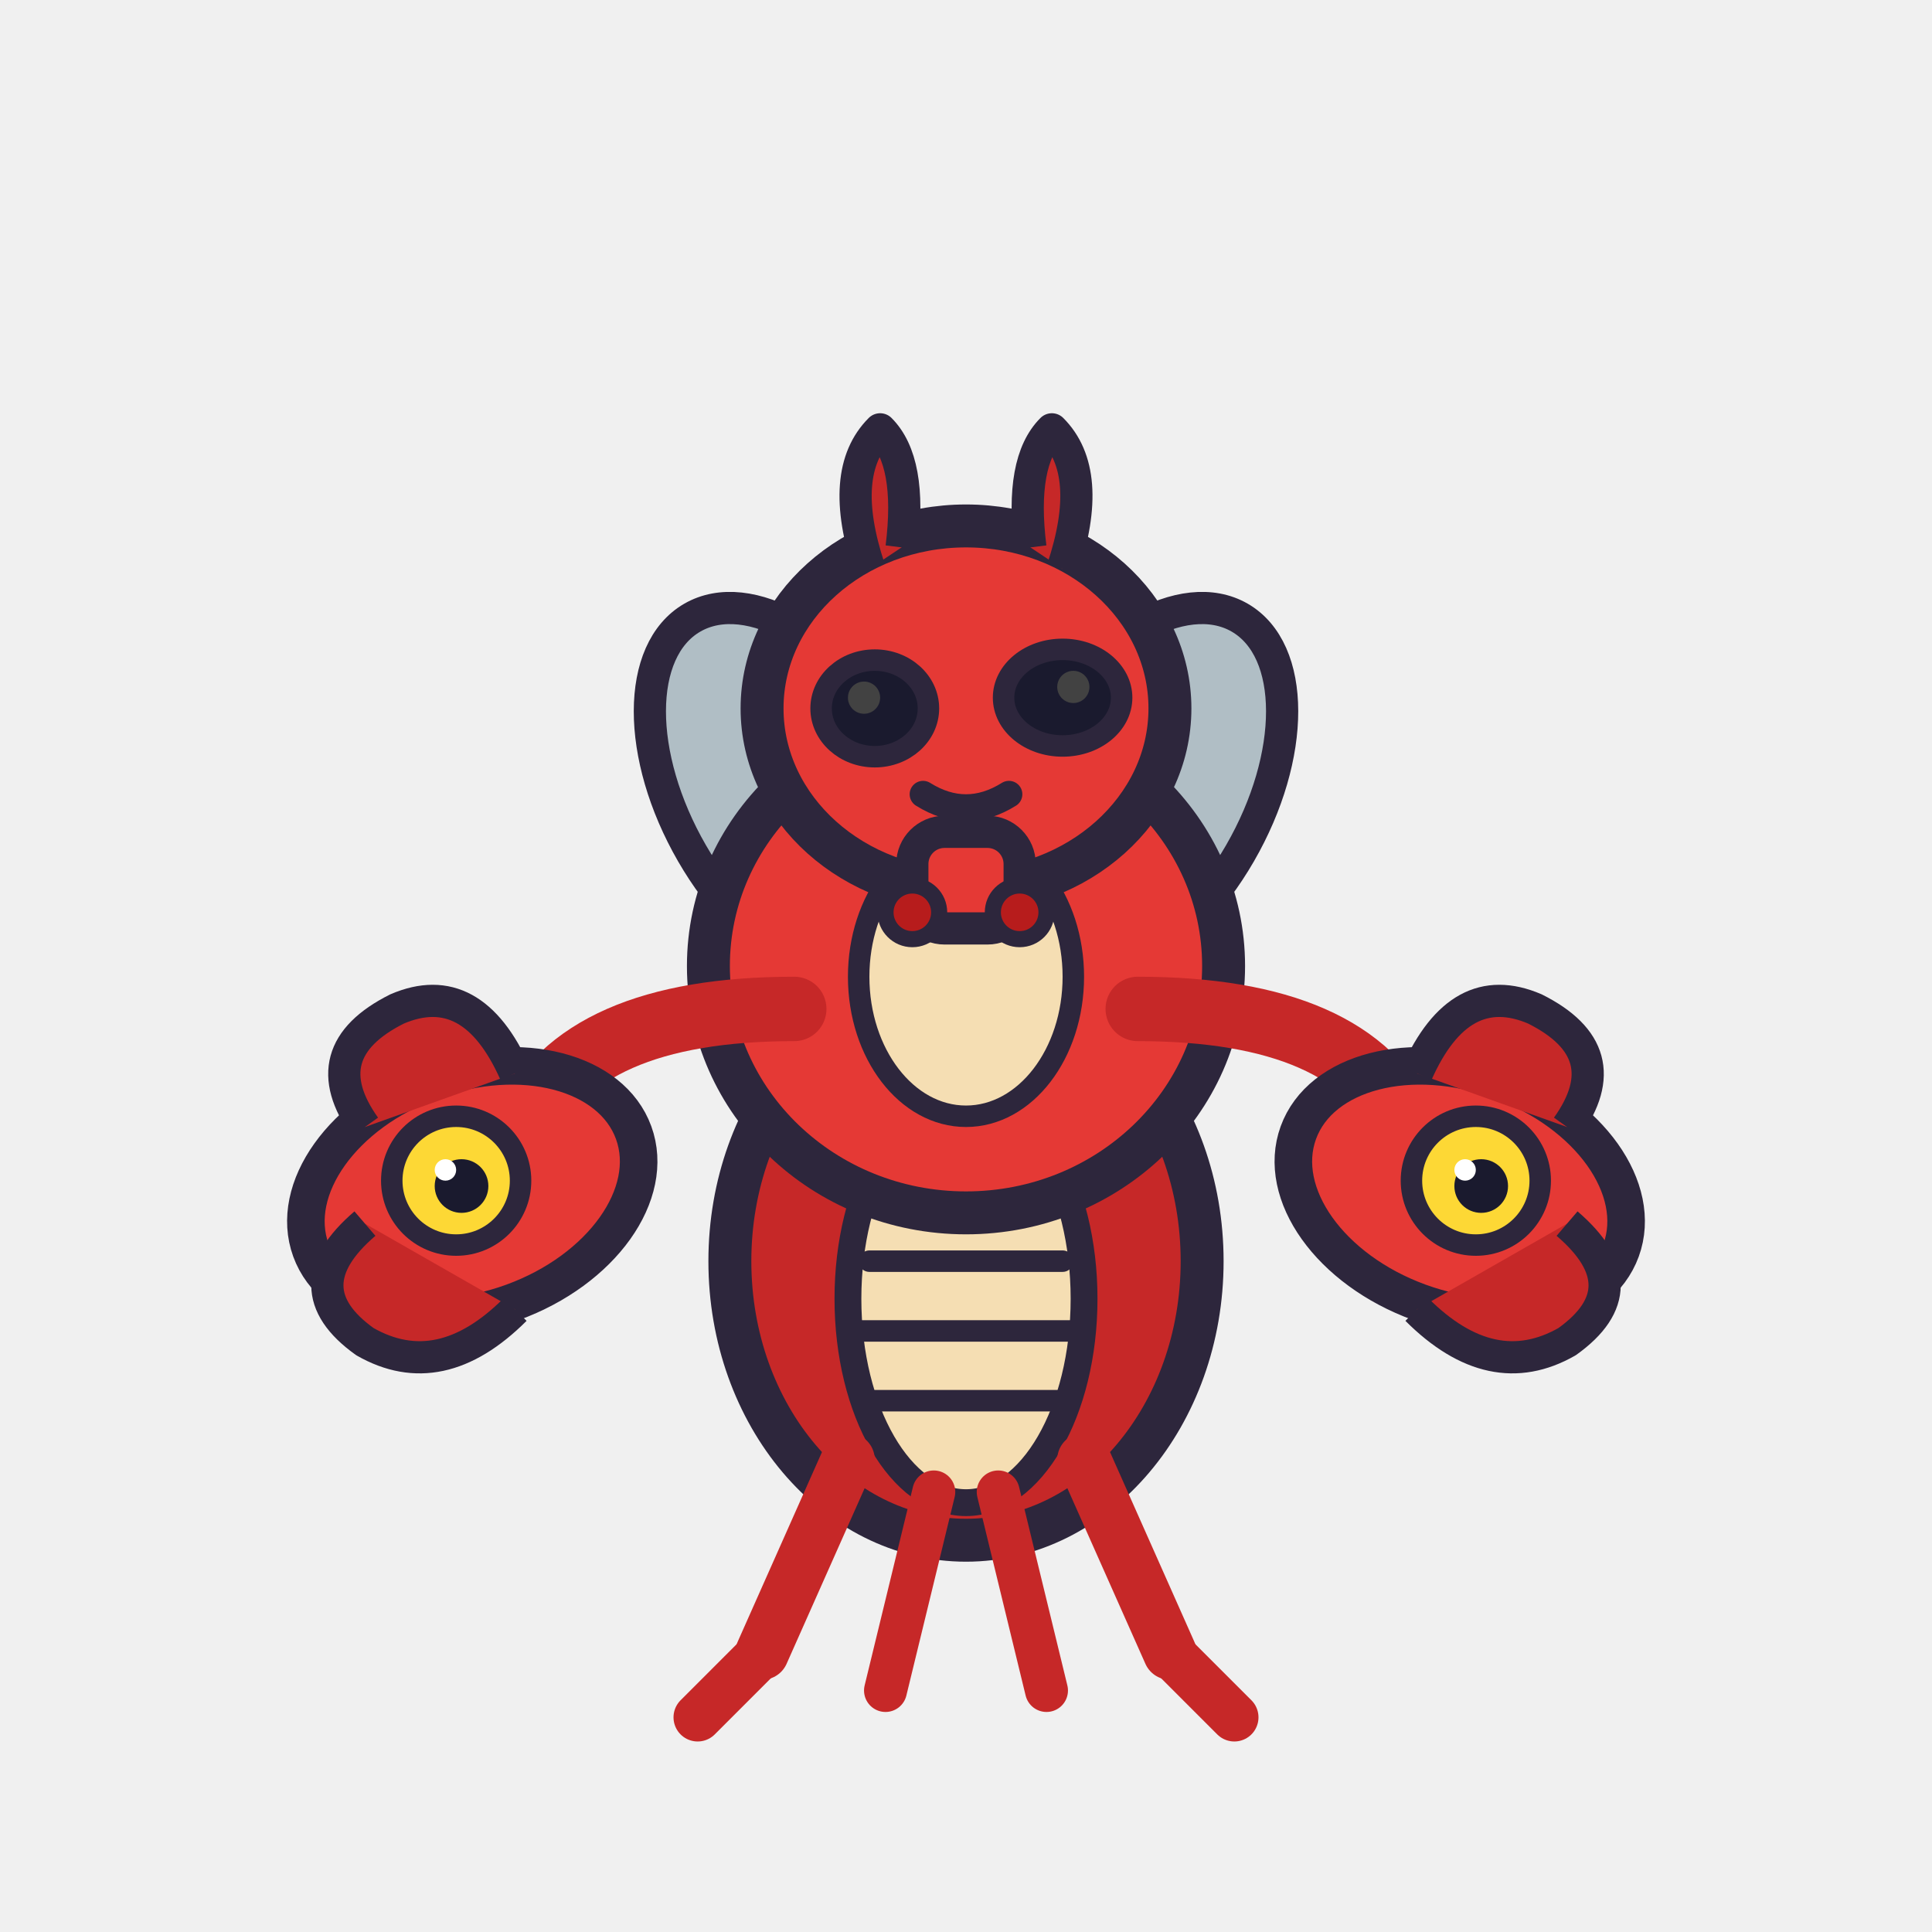
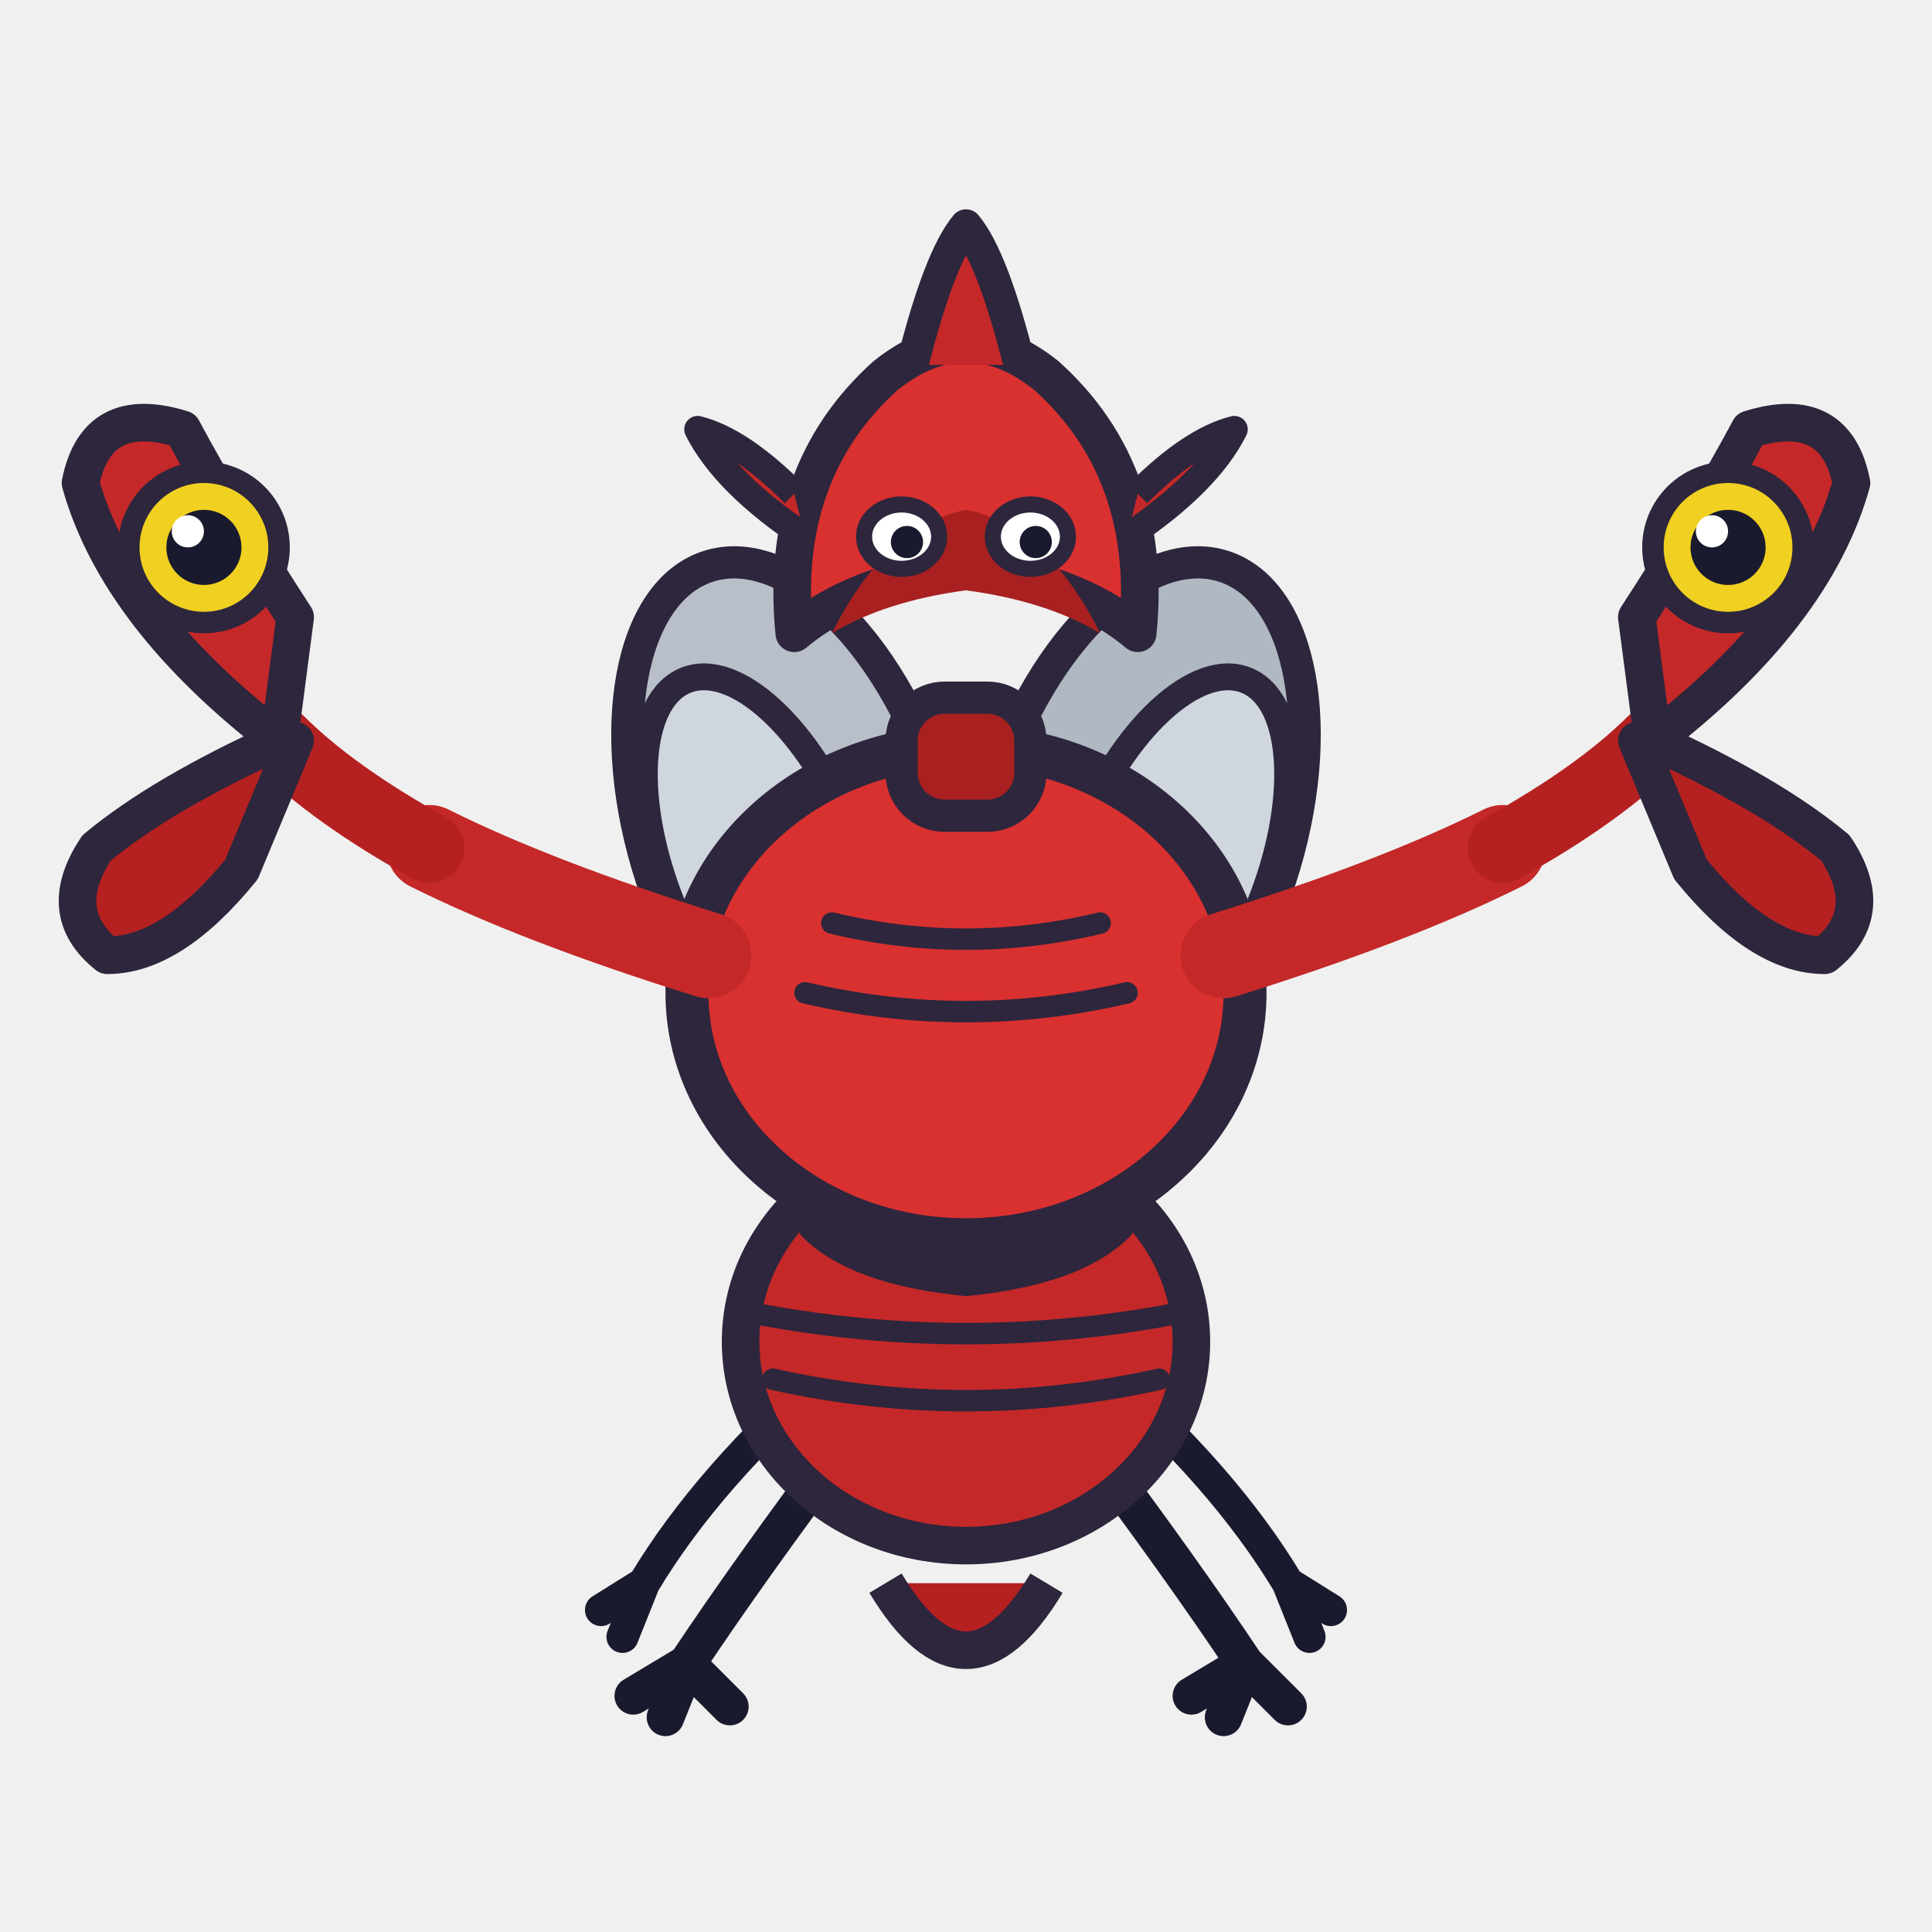
<svg xmlns="http://www.w3.org/2000/svg" viewBox="0 0 360 360">
-   <ellipse cx="148" cy="148" rx="22" ry="38" fill="#b0bec5" stroke="#2d263c" stroke-width="6" stroke-linejoin="round" transform="rotate(-30 148 148)" />
-   <ellipse cx="212" cy="148" rx="22" ry="38" fill="#b0bec5" stroke="#2d263c" stroke-width="6" stroke-linejoin="round" transform="rotate(30 212 148)" />
-   <ellipse cx="180" cy="235" rx="44" ry="52" fill="#c62828" stroke="#2d263c" stroke-width="8" stroke-linejoin="round" />
-   <ellipse cx="180" cy="242" rx="22" ry="38" fill="#f5deb3" stroke="#2d263c" stroke-width="5" stroke-linejoin="round" />
-   <line x1="162" y1="235" x2="198" y2="235" stroke="#2d263c" stroke-width="4" stroke-linecap="round" />
-   <line x1="160" y1="248" x2="200" y2="248" stroke="#2d263c" stroke-width="4" stroke-linecap="round" />
-   <line x1="163" y1="261" x2="197" y2="261" stroke="#2d263c" stroke-width="4" stroke-linecap="round" />
-   <ellipse cx="180" cy="180" rx="48" ry="46" fill="#e53935" stroke="#2d263c" stroke-width="8" stroke-linejoin="round" />
-   <ellipse cx="180" cy="182" rx="20" ry="26" fill="#f5deb3" stroke="#2d263c" stroke-width="4" stroke-linejoin="round" />
-   <line x1="158" y1="272" x2="142" y2="308" stroke="#c62828" stroke-width="10" stroke-linecap="round" />
-   <line x1="142" y1="308" x2="130" y2="320" stroke="#c62828" stroke-width="9" stroke-linecap="round" />
-   <line x1="202" y1="272" x2="218" y2="308" stroke="#c62828" stroke-width="10" stroke-linecap="round" />
-   <line x1="218" y1="308" x2="230" y2="320" stroke="#c62828" stroke-width="9" stroke-linecap="round" />
-   <line x1="174" y1="278" x2="165" y2="315" stroke="#c62828" stroke-width="8" stroke-linecap="round" />
-   <line x1="186" y1="278" x2="195" y2="315" stroke="#c62828" stroke-width="8" stroke-linecap="round" />
-   <path d="M148 188 Q108 188 98 210" fill="none" stroke="#c62828" stroke-width="12" stroke-linecap="round" />
-   <ellipse cx="88" cy="222" rx="32" ry="22" fill="#e53935" stroke="#2d263c" stroke-width="7" stroke-linejoin="round" transform="rotate(-20 88 222)" />
-   <path d="M68 210 Q58 196 74 188 Q88 182 96 200" fill="#c62828" stroke="#2d263c" stroke-width="6" stroke-linejoin="round" />
-   <path d="M68 228 Q54 240 68 250 Q82 258 96 244" fill="#c62828" stroke="#2d263c" stroke-width="6" stroke-linejoin="round" />
-   <circle cx="85" cy="220" r="12" fill="#fdd835" stroke="#2d263c" stroke-width="4" />
-   <circle cx="86" cy="221" r="5" fill="#1a1a2e" />
-   <circle cx="83" cy="218" r="2" fill="white" />
-   <path d="M212 188 Q252 188 262 210" fill="none" stroke="#c62828" stroke-width="12" stroke-linecap="round" />
-   <ellipse cx="272" cy="222" rx="32" ry="22" fill="#e53935" stroke="#2d263c" stroke-width="7" stroke-linejoin="round" transform="rotate(20 272 222)" />
-   <path d="M292 210 Q302 196 286 188 Q272 182 264 200" fill="#c62828" stroke="#2d263c" stroke-width="6" stroke-linejoin="round" />
-   <path d="M292 228 Q306 240 292 250 Q278 258 264 244" fill="#c62828" stroke="#2d263c" stroke-width="6" stroke-linejoin="round" />
-   <circle cx="275" cy="220" r="12" fill="#fdd835" stroke="#2d263c" stroke-width="4" />
-   <circle cx="276" cy="221" r="5" fill="#1a1a2e" />
-   <circle cx="273" cy="218" r="2" fill="white" />
-   <ellipse cx="180" cy="132" rx="38" ry="34" fill="#e53935" stroke="#2d263c" stroke-width="8" stroke-linejoin="round" />
-   <path d="M162 106 Q156 88 164 80 Q170 86 168 102" fill="#c62828" stroke="#2d263c" stroke-width="6" stroke-linejoin="round" />
-   <path d="M198 106 Q204 88 196 80 Q190 86 192 102" fill="#c62828" stroke="#2d263c" stroke-width="6" stroke-linejoin="round" />
-   <ellipse cx="163" cy="132" rx="10" ry="9" fill="#1a1a2e" stroke="#2d263c" stroke-width="4" />
-   <ellipse cx="161" cy="130" rx="3" ry="3" fill="#424242" />
-   <ellipse cx="198" cy="130" rx="11" ry="9" fill="#1a1a2e" stroke="#2d263c" stroke-width="4" />
-   <ellipse cx="200" cy="128" rx="3" ry="3" fill="#424242" />
-   <path d="M172 148 Q180 153 188 148" fill="none" stroke="#2d263c" stroke-width="5" stroke-linecap="round" />
-   <rect x="170" y="155" width="20" height="18" rx="6" fill="#e53935" stroke="#2d263c" stroke-width="6" />
-   <circle cx="170" cy="170" r="5" fill="#b71c1c" stroke="#2d263c" stroke-width="3" />
-   <circle cx="190" cy="170" r="5" fill="#b71c1c" stroke="#2d263c" stroke-width="3" />
+   <ellipse cx="148" cy="155" rx="28" ry="52" fill="#b8bfc8" stroke="#2d263c" stroke-width="6" stroke-linejoin="round" transform="rotate(-18,148,155)" />
+   <ellipse cx="212" cy="155" rx="28" ry="52" fill="#b0b8c2" stroke="#2d263c" stroke-width="6" stroke-linejoin="round" transform="rotate(18,212,155)" />
+   <ellipse cx="142" cy="162" rx="18" ry="38" fill="#cfd6de" stroke="#2d263c" stroke-width="5" stroke-linejoin="round" transform="rotate(-22,142,162)" />
+   <ellipse cx="218" cy="162" rx="18" ry="38" fill="#cfd6de" stroke="#2d263c" stroke-width="5" stroke-linejoin="round" transform="rotate(22,218,162)" />
+   <path d="M165 295 Q180 320 195 295" fill="#b52020" stroke="#2d263c" stroke-width="7" stroke-linejoin="round" />
+   <path d="M158 268 Q140 292 128 310 M128 310 L118 316 M128 310 L124 320 M128 310 L136 318" fill="none" stroke="#1a1a2e" stroke-width="7" stroke-linecap="round" />
+   <path d="M202 268 Q220 292 232 310 M232 310 L222 316 M232 310 L228 320 M232 310 L240 318" fill="none" stroke="#1a1a2e" stroke-width="7" stroke-linecap="round" />
+   <path d="M155 255 Q132 275 120 295 M120 295 L112 300 M120 295 L116 305" fill="none" stroke="#1a1a2e" stroke-width="6" stroke-linecap="round" />
+   <path d="M205 255 Q228 275 240 295 M240 295 L248 300 M240 295 L244 305" fill="none" stroke="#1a1a2e" stroke-width="6" stroke-linecap="round" />
+   <ellipse cx="180" cy="250" rx="42" ry="38" fill="#c42828" stroke="#2d263c" stroke-width="7" stroke-linejoin="round" />
+   <path d="M142 245 Q180 252 218 245" fill="none" stroke="#2d263c" stroke-width="4" stroke-linecap="round" />
+   <path d="M144 257 Q180 265 216 257" fill="none" stroke="#2d263c" stroke-width="4" stroke-linecap="round" />
+   <path d="M162 200 Q155 215 152 228 Q160 236 180 238 Q200 236 208 228 Q205 215 198 200 Z" fill="#8a1a1a" stroke="#2d263c" stroke-width="7" stroke-linejoin="round" />
+   <ellipse cx="180" cy="185" rx="52" ry="46" fill="#d93030" stroke="#2d263c" stroke-width="8" stroke-linejoin="round" />
+   <path d="M155 172 Q180 178 205 172" fill="none" stroke="#2d263c" stroke-width="4" stroke-linecap="round" />
+   <path d="M150 185 Q180 192 210 185" fill="none" stroke="#2d263c" stroke-width="4" stroke-linecap="round" />
+   <path d="M132 178 Q100 168 80 158" fill="none" stroke="#c42828" stroke-width="16" stroke-linecap="round" />
+   <path d="M80 158 Q62 148 52 138" fill="none" stroke="#b52020" stroke-width="13" stroke-linecap="round" />
+   <path d="M228 178 Q260 168 280 158" fill="none" stroke="#c42828" stroke-width="16" stroke-linecap="round" />
+   <path d="M280 158 Q298 148 308 138" fill="none" stroke="#b52020" stroke-width="13" stroke-linecap="round" />
+   <path d="M52 138 Q22 115 15 90 Q18 75 34 80 Q42 95 55 115 Z" fill="#c42828" stroke="#2d263c" stroke-width="7" stroke-linejoin="round" />
+   <path d="M52 138 Q30 148 18 158 Q10 170 20 178 Q32 178 45 162 Q50 150 55 138 Z" fill="#b52020" stroke="#2d263c" stroke-width="7" stroke-linejoin="round" />
+   <ellipse cx="38" cy="102" rx="14" ry="14" fill="#f0d020" stroke="#2d263c" stroke-width="4" />
+   <ellipse cx="38" cy="102" rx="7" ry="7" fill="#1a1a2e" />
+   <ellipse cx="35" cy="99" rx="3" ry="3" fill="#ffffff" />
+   <path d="M308 138 Q338 115 345 90 Q342 75 326 80 Q318 95 305 115 Z" fill="#c42828" stroke="#2d263c" stroke-width="7" stroke-linejoin="round" />
+   <path d="M308 138 Q330 148 342 158 Q350 170 340 178 Q328 178 315 162 Q310 150 305 138 Z" fill="#b52020" stroke="#2d263c" stroke-width="7" stroke-linejoin="round" />
+   <ellipse cx="322" cy="102" rx="14" ry="14" fill="#f0d020" stroke="#2d263c" stroke-width="4" />
+   <ellipse cx="322" cy="102" rx="7" ry="7" fill="#1a1a2e" />
+   <ellipse cx="319" cy="99" rx="3" ry="3" fill="#ffffff" />
+   <rect x="168" y="130" width="24" height="22" rx="8" fill="#a82020" stroke="#2d263c" stroke-width="6" stroke-linejoin="round" />
+   <path d="M148 118 Q145 88 165 70 Q180 58 195 70 Q215 88 212 118 Q200 108 180 106 Q160 108 148 118 Z" fill="#d93030" stroke="#2d263c" stroke-width="7" stroke-linejoin="round" />
+   <path d="M155 118 Q165 98 180 95 Q195 98 205 118 Q195 112 180 110 Q165 112 155 118 Z" fill="#a82020" stroke="none" />
+   <path d="M170 68 Q175 48 180 42 Q185 48 190 68" fill="#c42828" stroke="#2d263c" stroke-width="6" stroke-linejoin="round" />
+   <path d="M150 100 Q135 90 130 80 Q138 82 148 92" fill="#c42828" stroke="#2d263c" stroke-width="5" stroke-linejoin="round" />
+   <path d="M210 100 Q225 90 230 80 Q222 82 212 92" fill="#c42828" stroke="#2d263c" stroke-width="5" stroke-linejoin="round" />
+   <ellipse cx="168" cy="100" rx="7" ry="6" fill="#ffffff" stroke="#2d263c" stroke-width="3" />
+   <ellipse cx="192" cy="100" rx="7" ry="6" fill="#ffffff" stroke="#2d263c" stroke-width="3" />
+   <ellipse cx="169" cy="101" rx="3" ry="3" fill="#1a1a2e" />
+   <ellipse cx="193" cy="101" rx="3" ry="3" fill="#1a1a2e" />
</svg>
